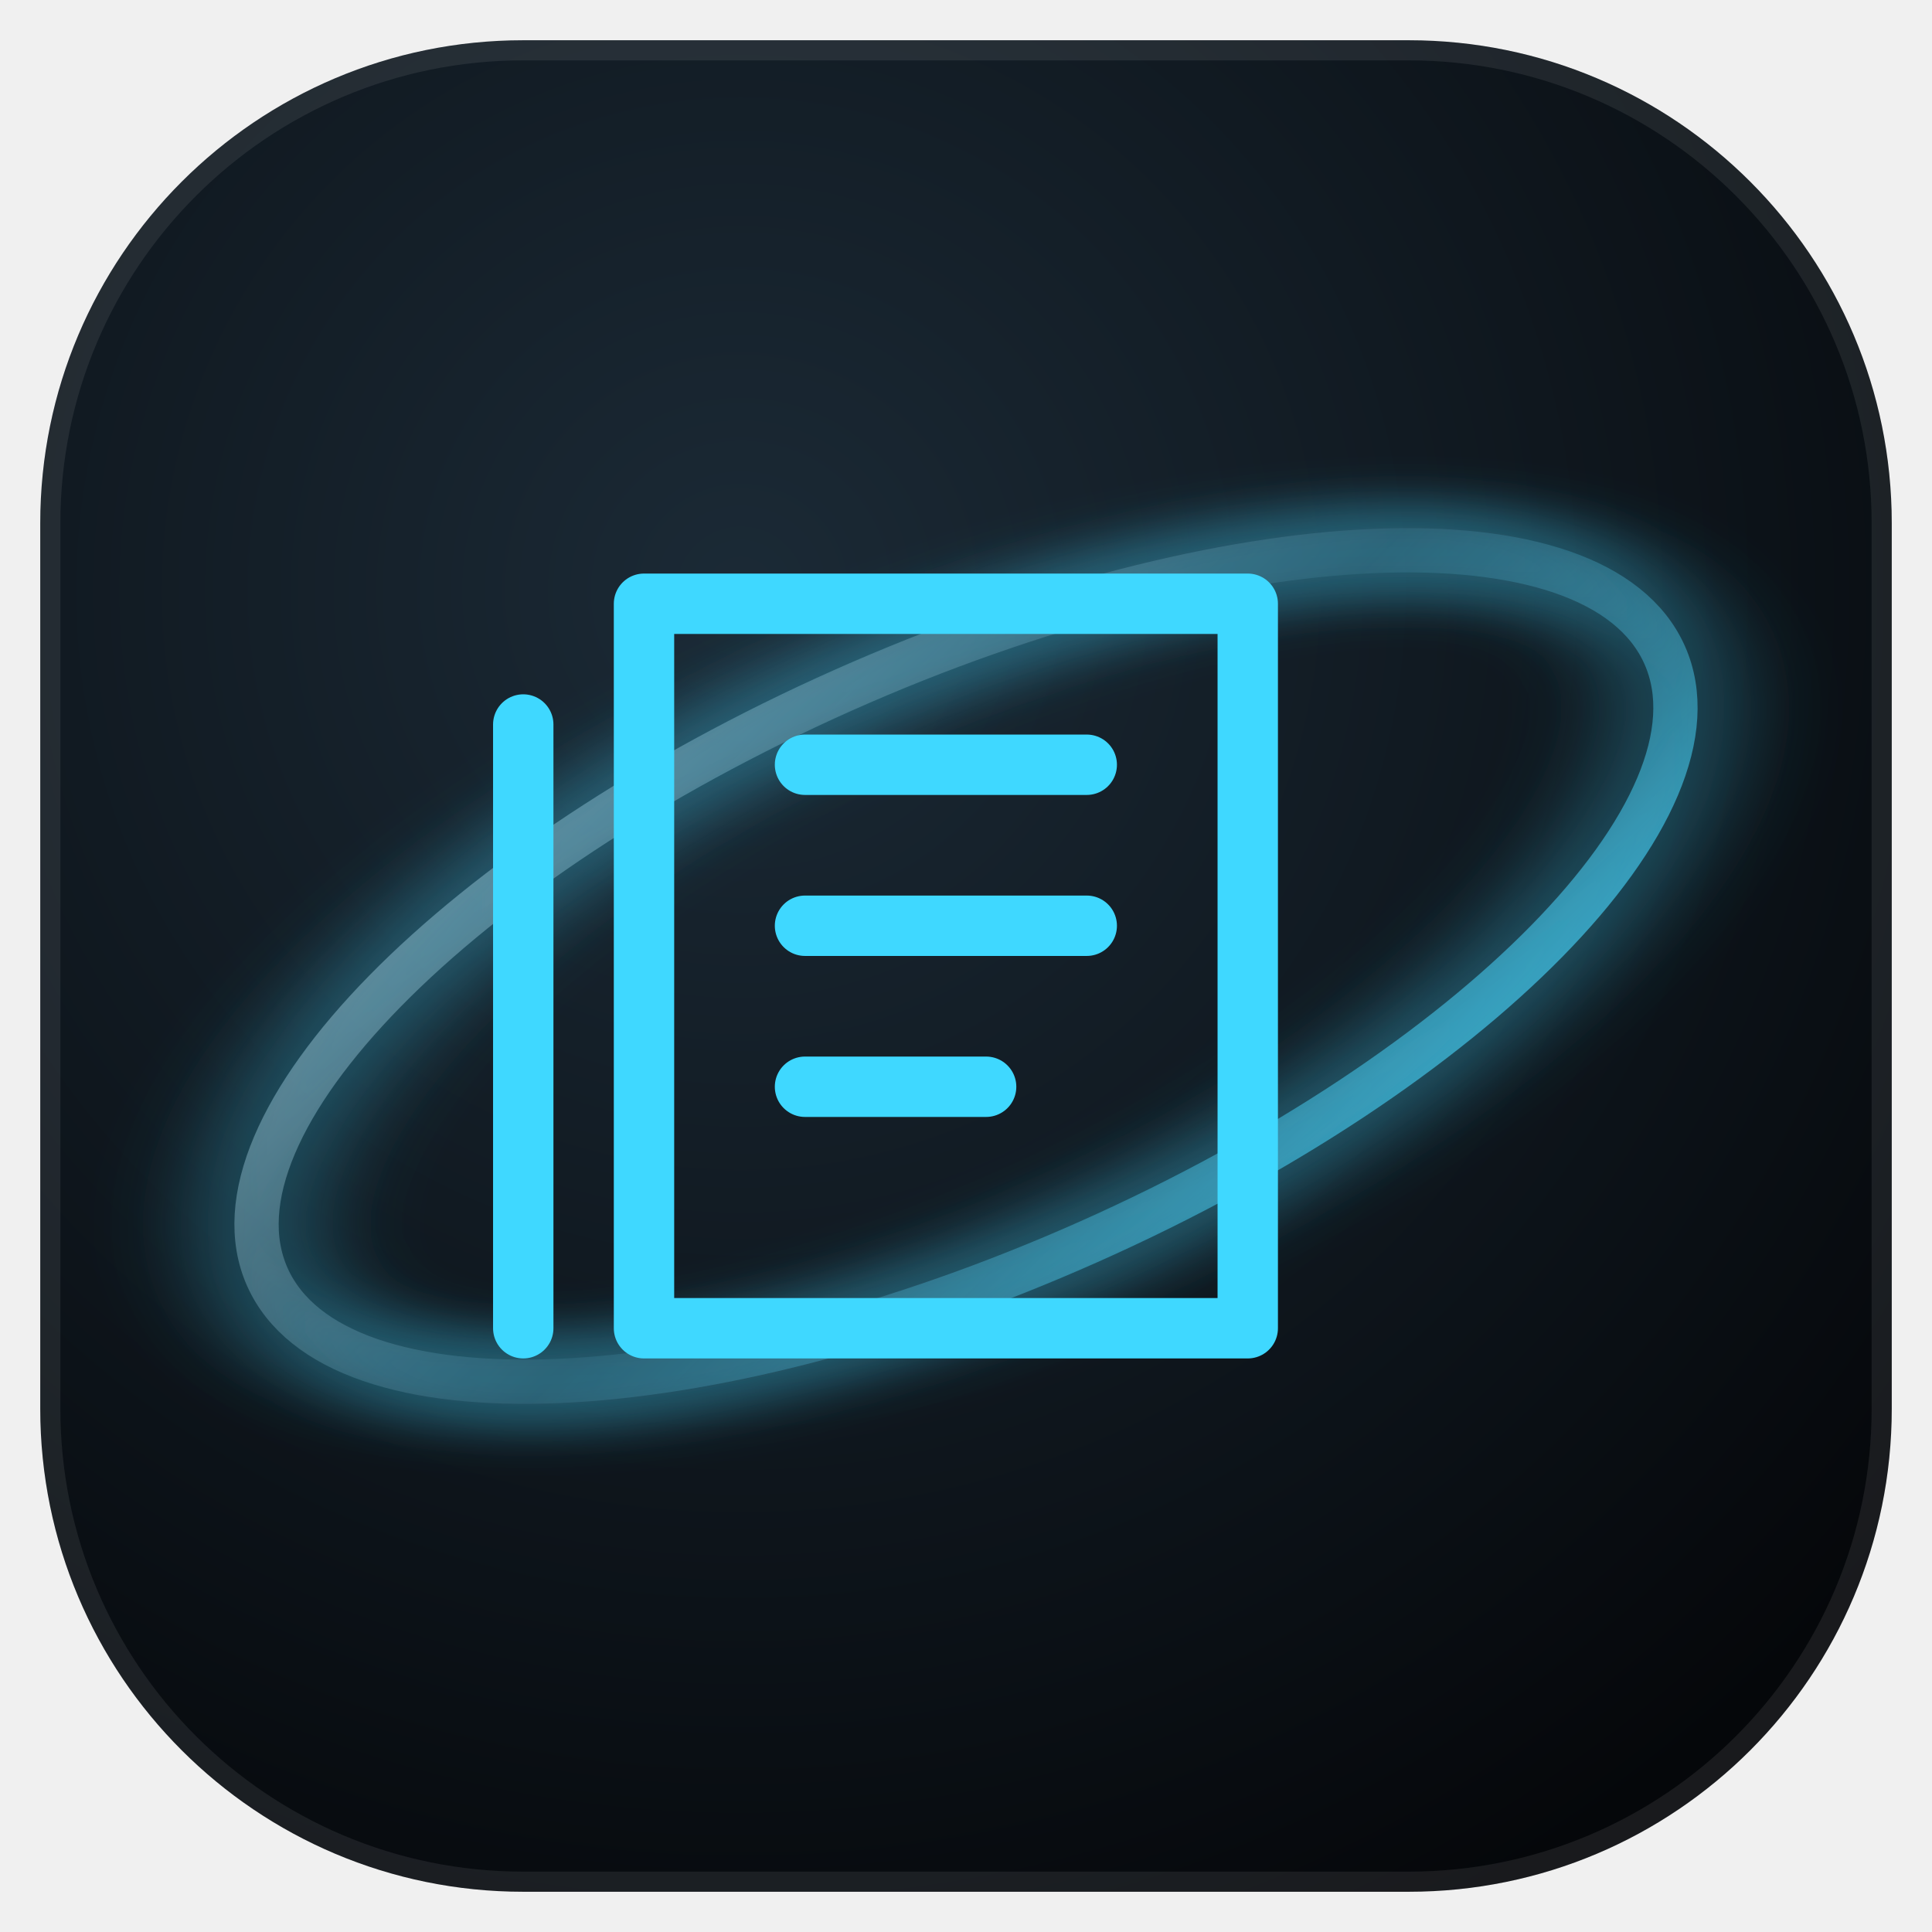
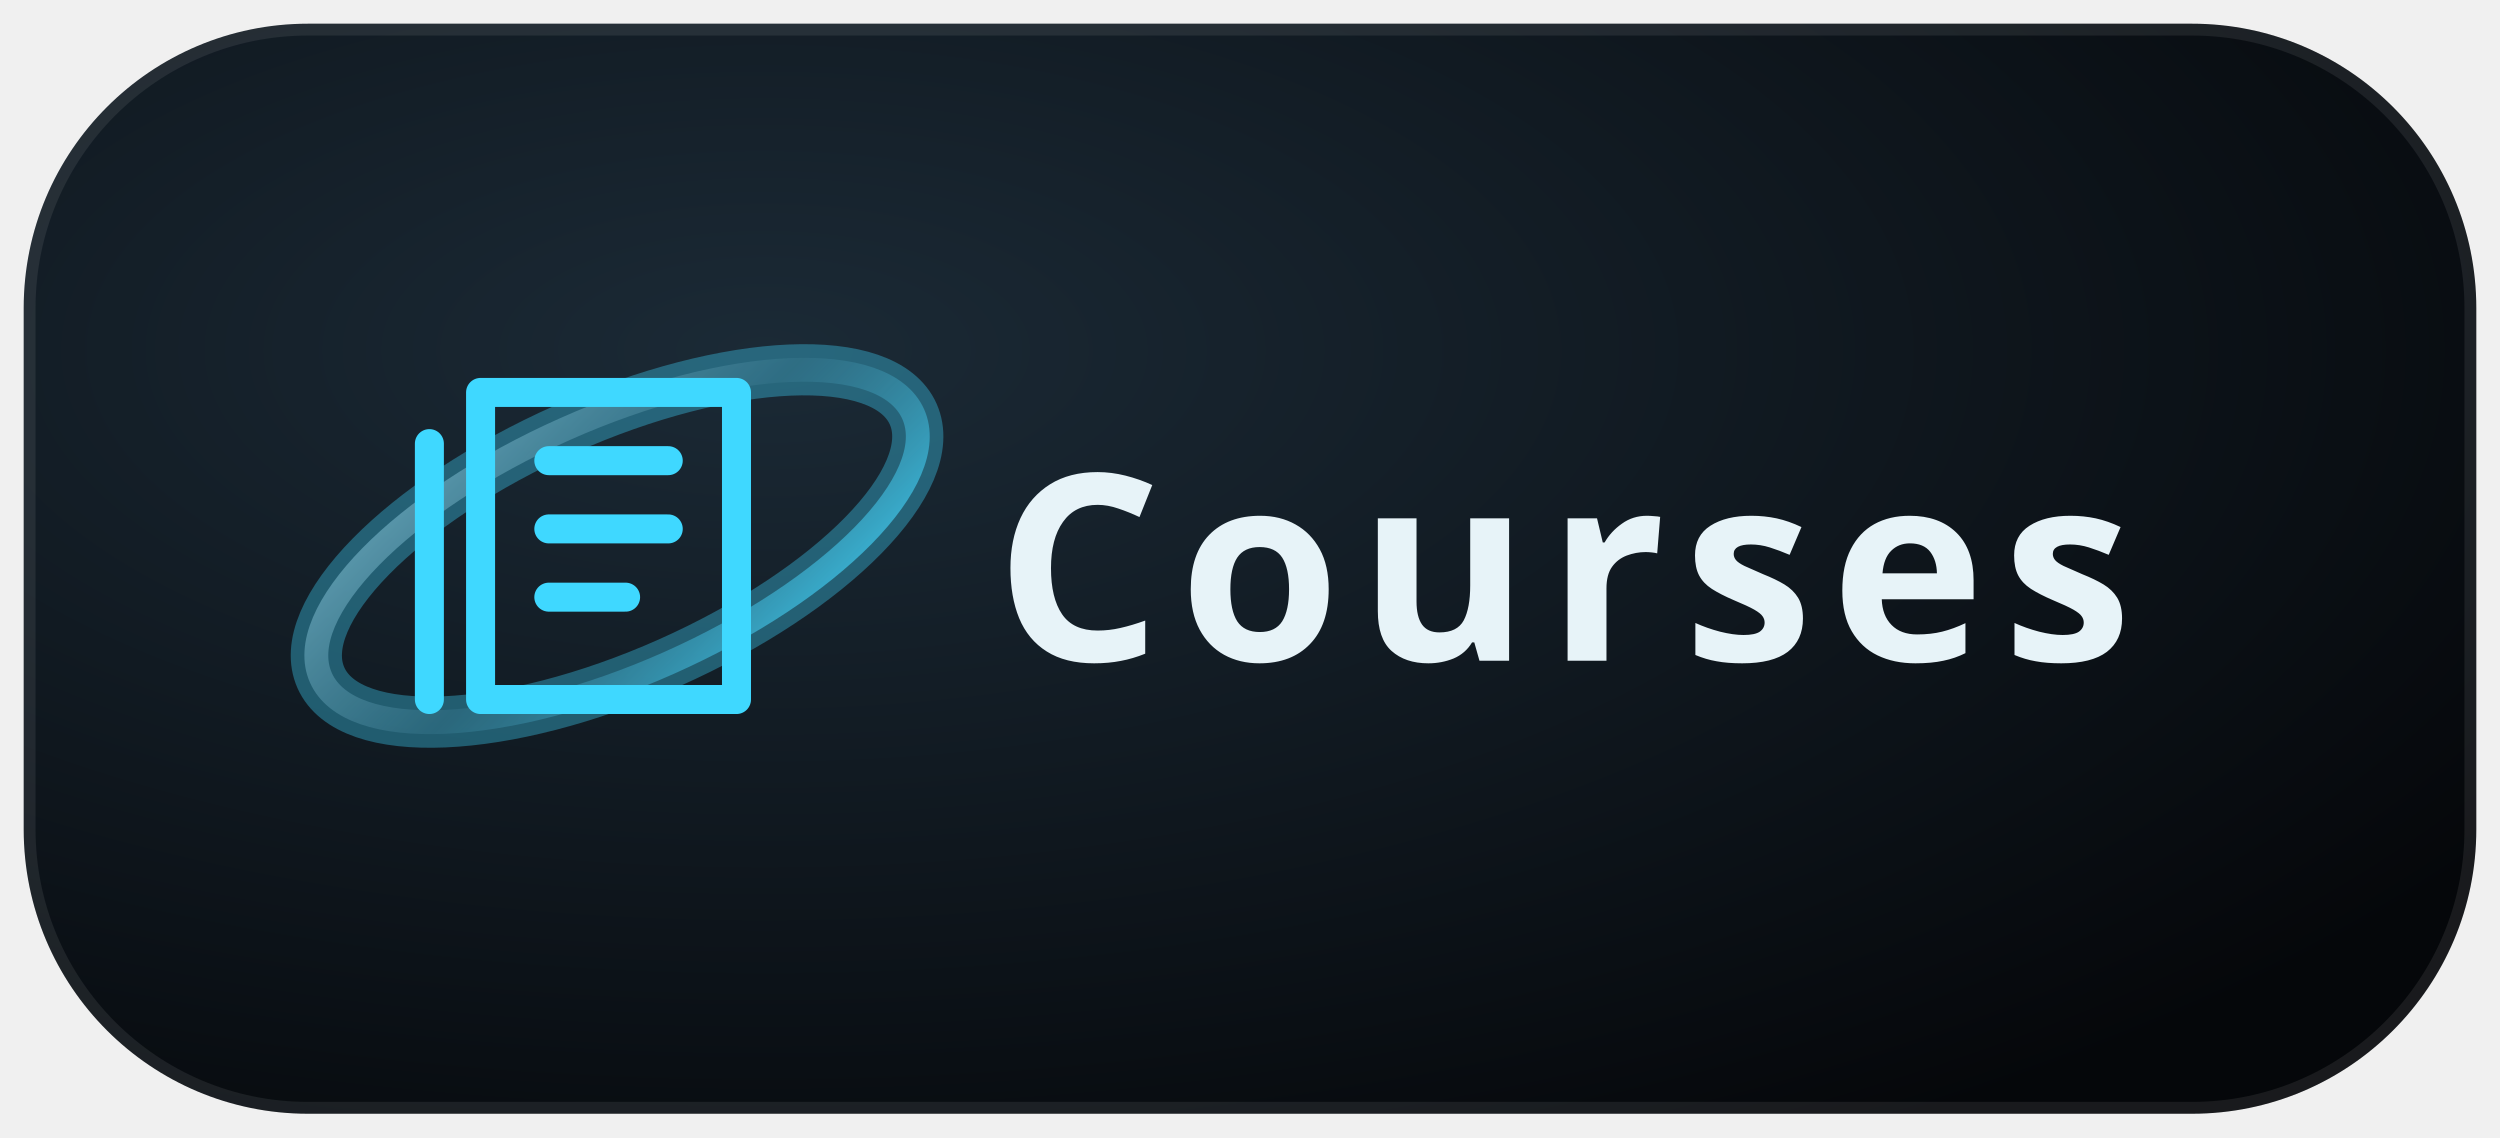
- <svg xmlns="http://www.w3.org/2000/svg" viewBox="0 0 96 96" role="img" aria-label="Courses">
+ <svg xmlns="http://www.w3.org/2000/svg" viewBox="0 0 211 96" role="img" aria-label="Courses">
  <defs>
-     <radialGradient id="glass" cx="38%" cy="30%" r="80%">
+     <radialGradient id="glass-courses" cx="30%" cy="30%" r="85%">
      <stop offset="0" stop-color="#1b2a36" />
      <stop offset="1" stop-color="#05070a" />
    </radialGradient>
-     <linearGradient id="ring" x1="0" y1="0" x2="1" y2="1">
+     <linearGradient id="ring-courses" x1="0" y1="0" x2="1" y2="1">
      <stop offset="0" stop-color="#d9e6ee" stop-opacity="0.55" />
      <stop offset="0.5" stop-color="#3a4a57" stop-opacity="0.35" />
      <stop offset="1" stop-color="#3fd8ff" stop-opacity="0.9" />
    </linearGradient>
  </defs>
-   <rect x="2" y="2" width="92" height="92" rx="24" fill="url(#glass)" />
-   <rect x="2.5" y="2.5" width="91" height="91" rx="23.5" fill="none" stroke="#ffffff" stroke-opacity="0.08" />
-   <ellipse cx="48" cy="48" rx="38" ry="15" transform="rotate(-24 48 48)" fill="none" stroke="url(#ring)" stroke-width="2.2" />
-   <ellipse cx="48" cy="48" rx="38" ry="15" transform="rotate(-24 48 48)" fill="none" stroke="#3fd8ff" stroke-opacity="0.35" stroke-width="5" stroke-linecap="round" style="filter:blur(2px)" />
-   <g fill="none" stroke="#3fd8ff" stroke-width="3" stroke-linecap="round" stroke-linejoin="round">
-     <path d="M32 30h30v36H32z" />
-     <path d="M40 38h14M40 46h14M40 54h9" />
-     <path d="M26 36v30" />
+   <rect x="2" y="2" width="207" height="92" rx="24" fill="url(#glass-courses)" />
+   <rect x="2.5" y="2.5" width="206" height="91" rx="23.5" fill="none" stroke="#ffffff" stroke-opacity="0.08" />
+   <g transform="translate(6 0) scale(0.72) translate(16 16)">
+     <ellipse cx="48" cy="48" rx="38" ry="15" transform="rotate(-24 48 48)" fill="none" stroke="url(#ring-courses)" stroke-width="2.8" />
+     <ellipse cx="48" cy="48" rx="38" ry="15" transform="rotate(-24 48 48)" fill="none" stroke="#3fd8ff" stroke-opacity="0.35" stroke-width="6" stroke-linecap="round" />
+     <g fill="none" stroke="#3fd8ff" stroke-width="3.4" stroke-linecap="round" stroke-linejoin="round">
+       <path d="M32 30h30v36H32z" />
+       <path d="M40 38h14M40 46h14M40 54h9" />
+       <path d="M26 36v30" />
+     </g>
  </g>
+   <text x="84" y="48" dominant-baseline="middle" font-family="Orbitron, 'Segoe UI', system-ui, sans-serif" font-size="22" font-weight="600" letter-spacing="1.5" fill="#e7f3f8">Courses</text>
</svg>
